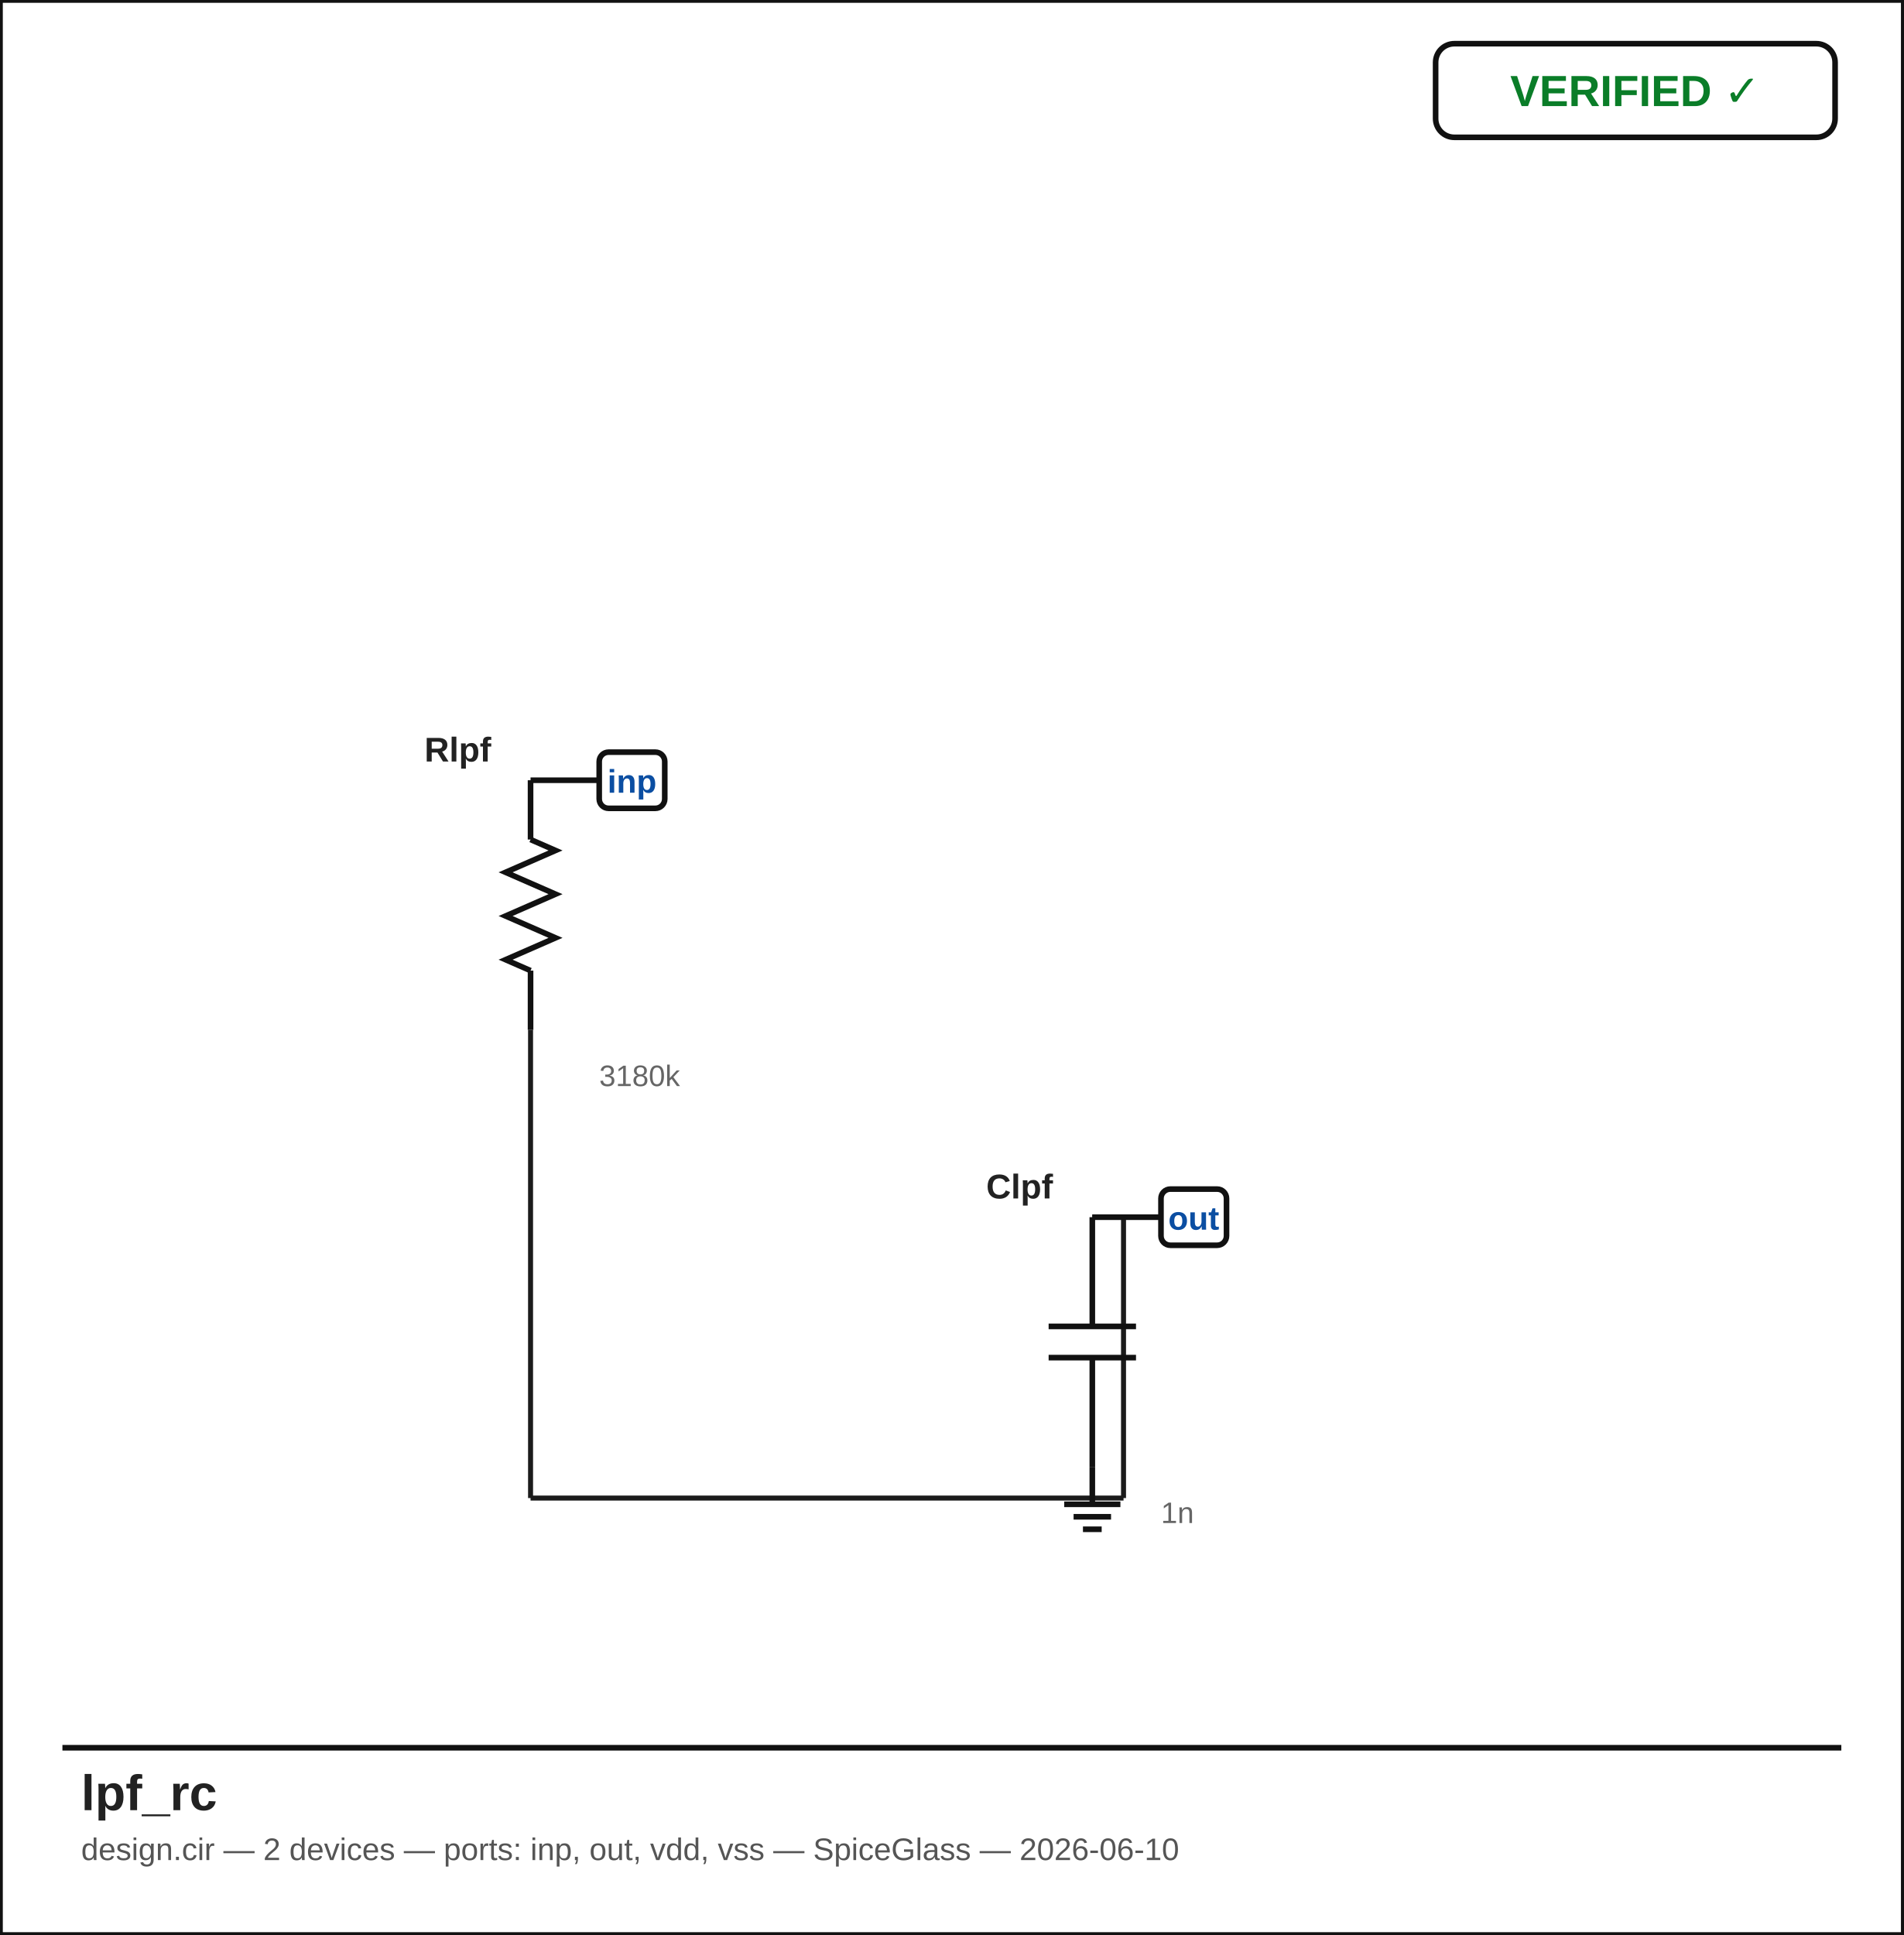
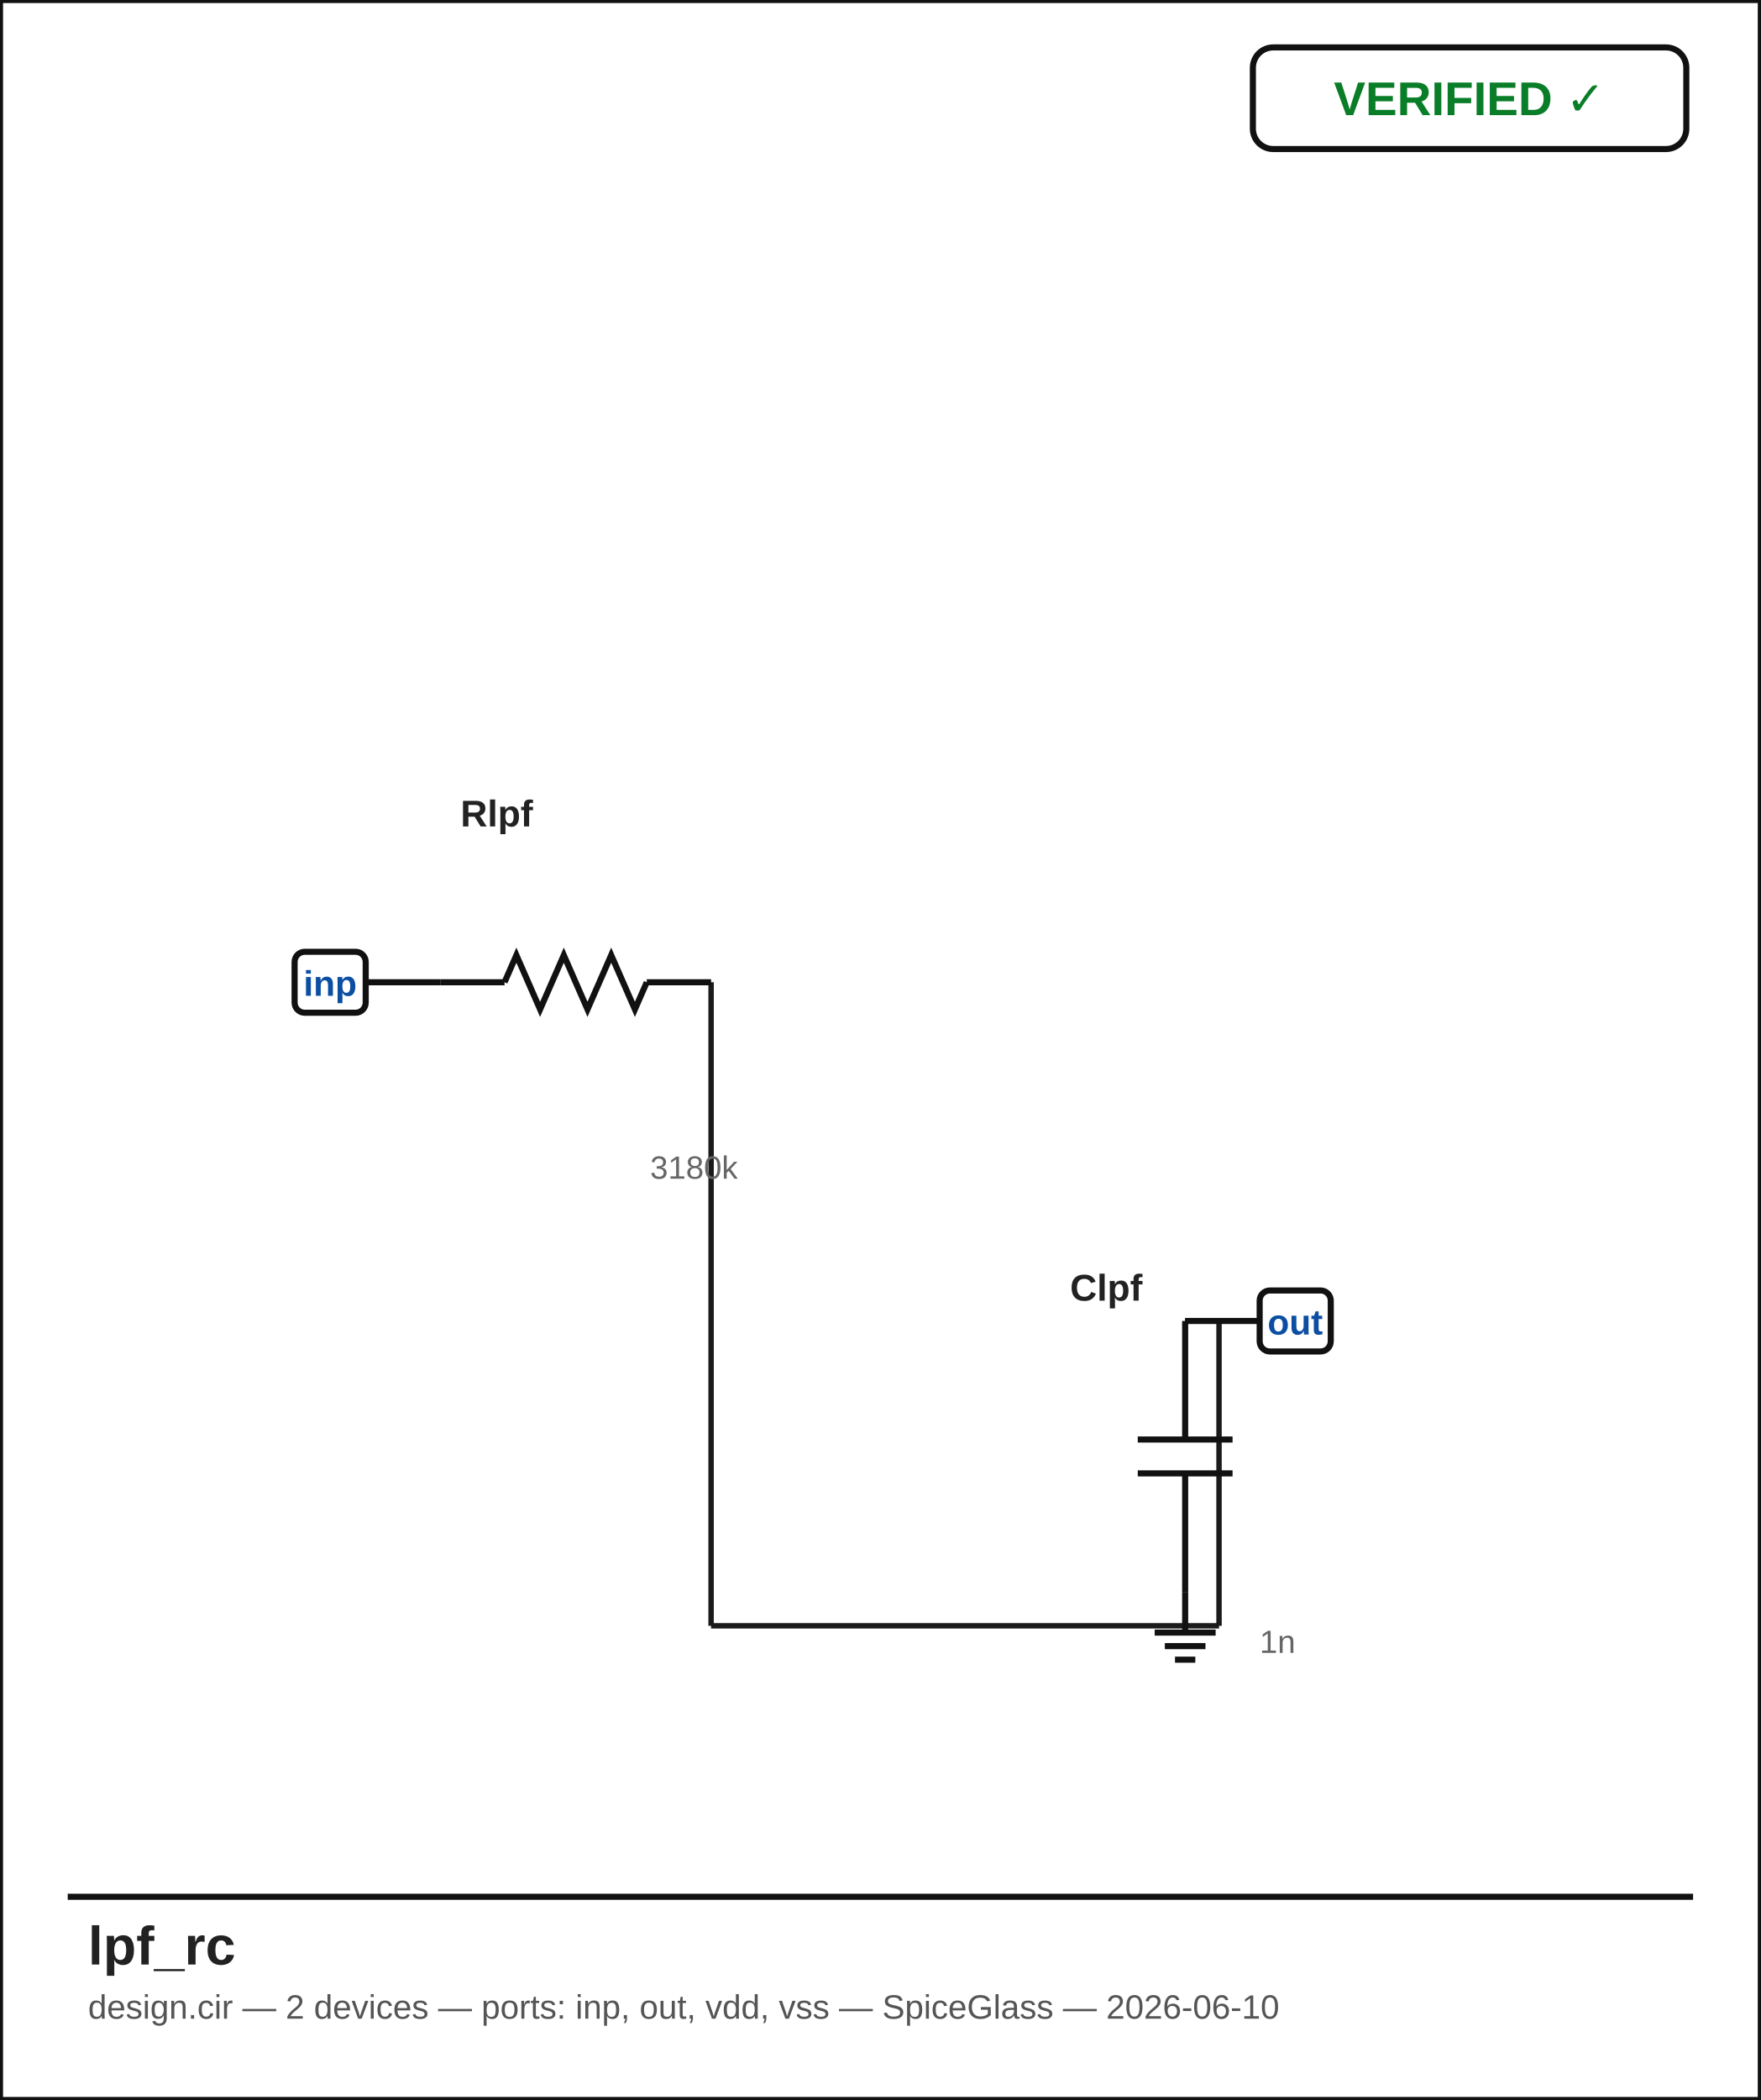
- <svg xmlns="http://www.w3.org/2000/svg" width="610" height="620" viewBox="0 0 610 620" font-family="Segoe UI, Arial, sans-serif">
+ <svg xmlns="http://www.w3.org/2000/svg" width="520" height="620" viewBox="0 0 520 620" font-family="Segoe UI, Arial, sans-serif">
  <style>
 line, polyline, path, rect, circle { stroke: #111111; stroke-width: 1.8; }
 .wire { stroke: #1b1b1b; stroke-width: 1.6; }
 text { stroke: none; fill: #222; font-size: 11px; }
 .name { font-weight: 600; font-size: 11px; }
 .param { fill: #666; font-size: 9.5px; }
 .pin { font-size: 9px; fill: #333; }
 .sym { font-size: 11px; font-weight: 700; }
 .boxmodel { font-size: 9.5px; fill: #555; font-style: italic; }
 .rail { font-size: 9px; fill: #444444; font-weight: 600; }
 .netlabel { font-size: 10.5px; fill: #a14d00; font-style: italic; }
 .port { font-size: 10.5px; fill: #0b4ea2; font-weight: 700; }
 .sectitle { font-size: 11px; fill: #8a7340; font-weight: 600; }
 .title { font-size: 16px; font-weight: 700; }
 .meta { font-size: 10px; fill: #555; }
</style>
-   <rect x="0" y="0" width="610" height="620" fill="white" stroke="none" />
-   <line class="wire" x1="170" y1="330" x2="170" y2="480" />
+   <rect x="0" y="0" width="520" height="620" fill="white" stroke="none" />
+   <line class="wire" x1="210" y1="290" x2="210" y2="480" />
  <line class="wire" x1="350" y1="390" x2="360" y2="390" />
  <line class="wire" x1="360" y1="390" x2="360" y2="480" />
-   <line class="wire" x1="170" y1="480" x2="360" y2="480" />
-   <line x1="170" y1="250" x2="192" y2="250" />
-   <rect x="192" y="241" width="21" height="18" rx="3" fill="white" stroke="#0b4ea2" stroke-width="1.4" />
-   <text x="202.5" y="254" text-anchor="middle" class="port">inp</text>
+   <line class="wire" x1="210" y1="480" x2="360" y2="480" />
+   <line x1="130" y1="290" x2="108" y2="290" />
+   <rect x="87" y="281" width="21" height="18" rx="3" fill="white" stroke="#0b4ea2" stroke-width="1.4" />
+   <text x="97.5" y="294" text-anchor="middle" class="port">inp</text>
  <line x1="350" y1="390" x2="372" y2="390" />
  <rect x="372" y="381" width="21" height="18" rx="3" fill="white" stroke="#0b4ea2" stroke-width="1.4" />
  <text x="382.5" y="394" text-anchor="middle" class="port">out</text>
  <line x1="350" y1="470" x2="350" y2="482" />
  <line x1="341" y1="482" x2="359" y2="482" stroke-width="2" />
  <line x1="344" y1="486" x2="356" y2="486" stroke-width="2" />
  <line x1="347" y1="490" x2="353" y2="490" stroke-width="2" />
-   <g transform="translate(170 290) scale(1 1)" fill="none">
+   <g transform="translate(170 290) rotate(-90)" fill="none">
    <line x1="0" y1="-40" x2="0" y2="-21" />
    <line x1="0" y1="21" x2="0" y2="40" />
    <polyline points="0,-21 8,-17.5 -8,-10.5 8,-3.5 -8,3.5 8,10.5 -8,17.5 0,21" fill="none" stroke-width="2" />
  </g>
  <text x="136" y="244" class="name">Rlpf</text>
  <text x="192" y="348" class="param" text-anchor="start">3180k</text>
-   <g transform="translate(350 430) scale(1 1)" fill="none">
+   <g transform="translate(350 430)" fill="none">
    <line x1="0" y1="-40" x2="0" y2="-5" />
    <line x1="0" y1="5" x2="0" y2="40" />
    <line x1="-14" y1="-5" x2="14" y2="-5" stroke-width="2.6" />
    <line x1="-14" y1="5" x2="14" y2="5" stroke-width="2.6" />
  </g>
  <text x="316" y="384" class="name">Clpf</text>
  <text x="372" y="488" class="param" text-anchor="start">1n</text>
-   <line x1="20" y1="560" x2="590" y2="560" stroke="#999" stroke-width="1" />
+   <line x1="20" y1="560" x2="500" y2="560" stroke="#999" stroke-width="1" />
  <text x="26" y="580" class="title">lpf_rc</text>
  <text x="26" y="596" class="meta">design.cir — 2 devices — ports: inp, out, vdd, vss — SpiceGlass — 2026-06-10</text>
-   <rect x="460" y="14" width="128" height="30" rx="6" fill="none" stroke="#0a7d28" stroke-width="2.4" />
-   <text x="524" y="34" text-anchor="middle" style="fill:#0a7d28;font-weight:800;font-size:14px">VERIFIED ✓</text>
+   <rect x="370" y="14" width="128" height="30" rx="6" fill="none" stroke="#0a7d28" stroke-width="2.4" />
+   <text x="434" y="34" text-anchor="middle" style="fill:#0a7d28;font-weight:800;font-size:14px">VERIFIED ✓</text>
</svg>
